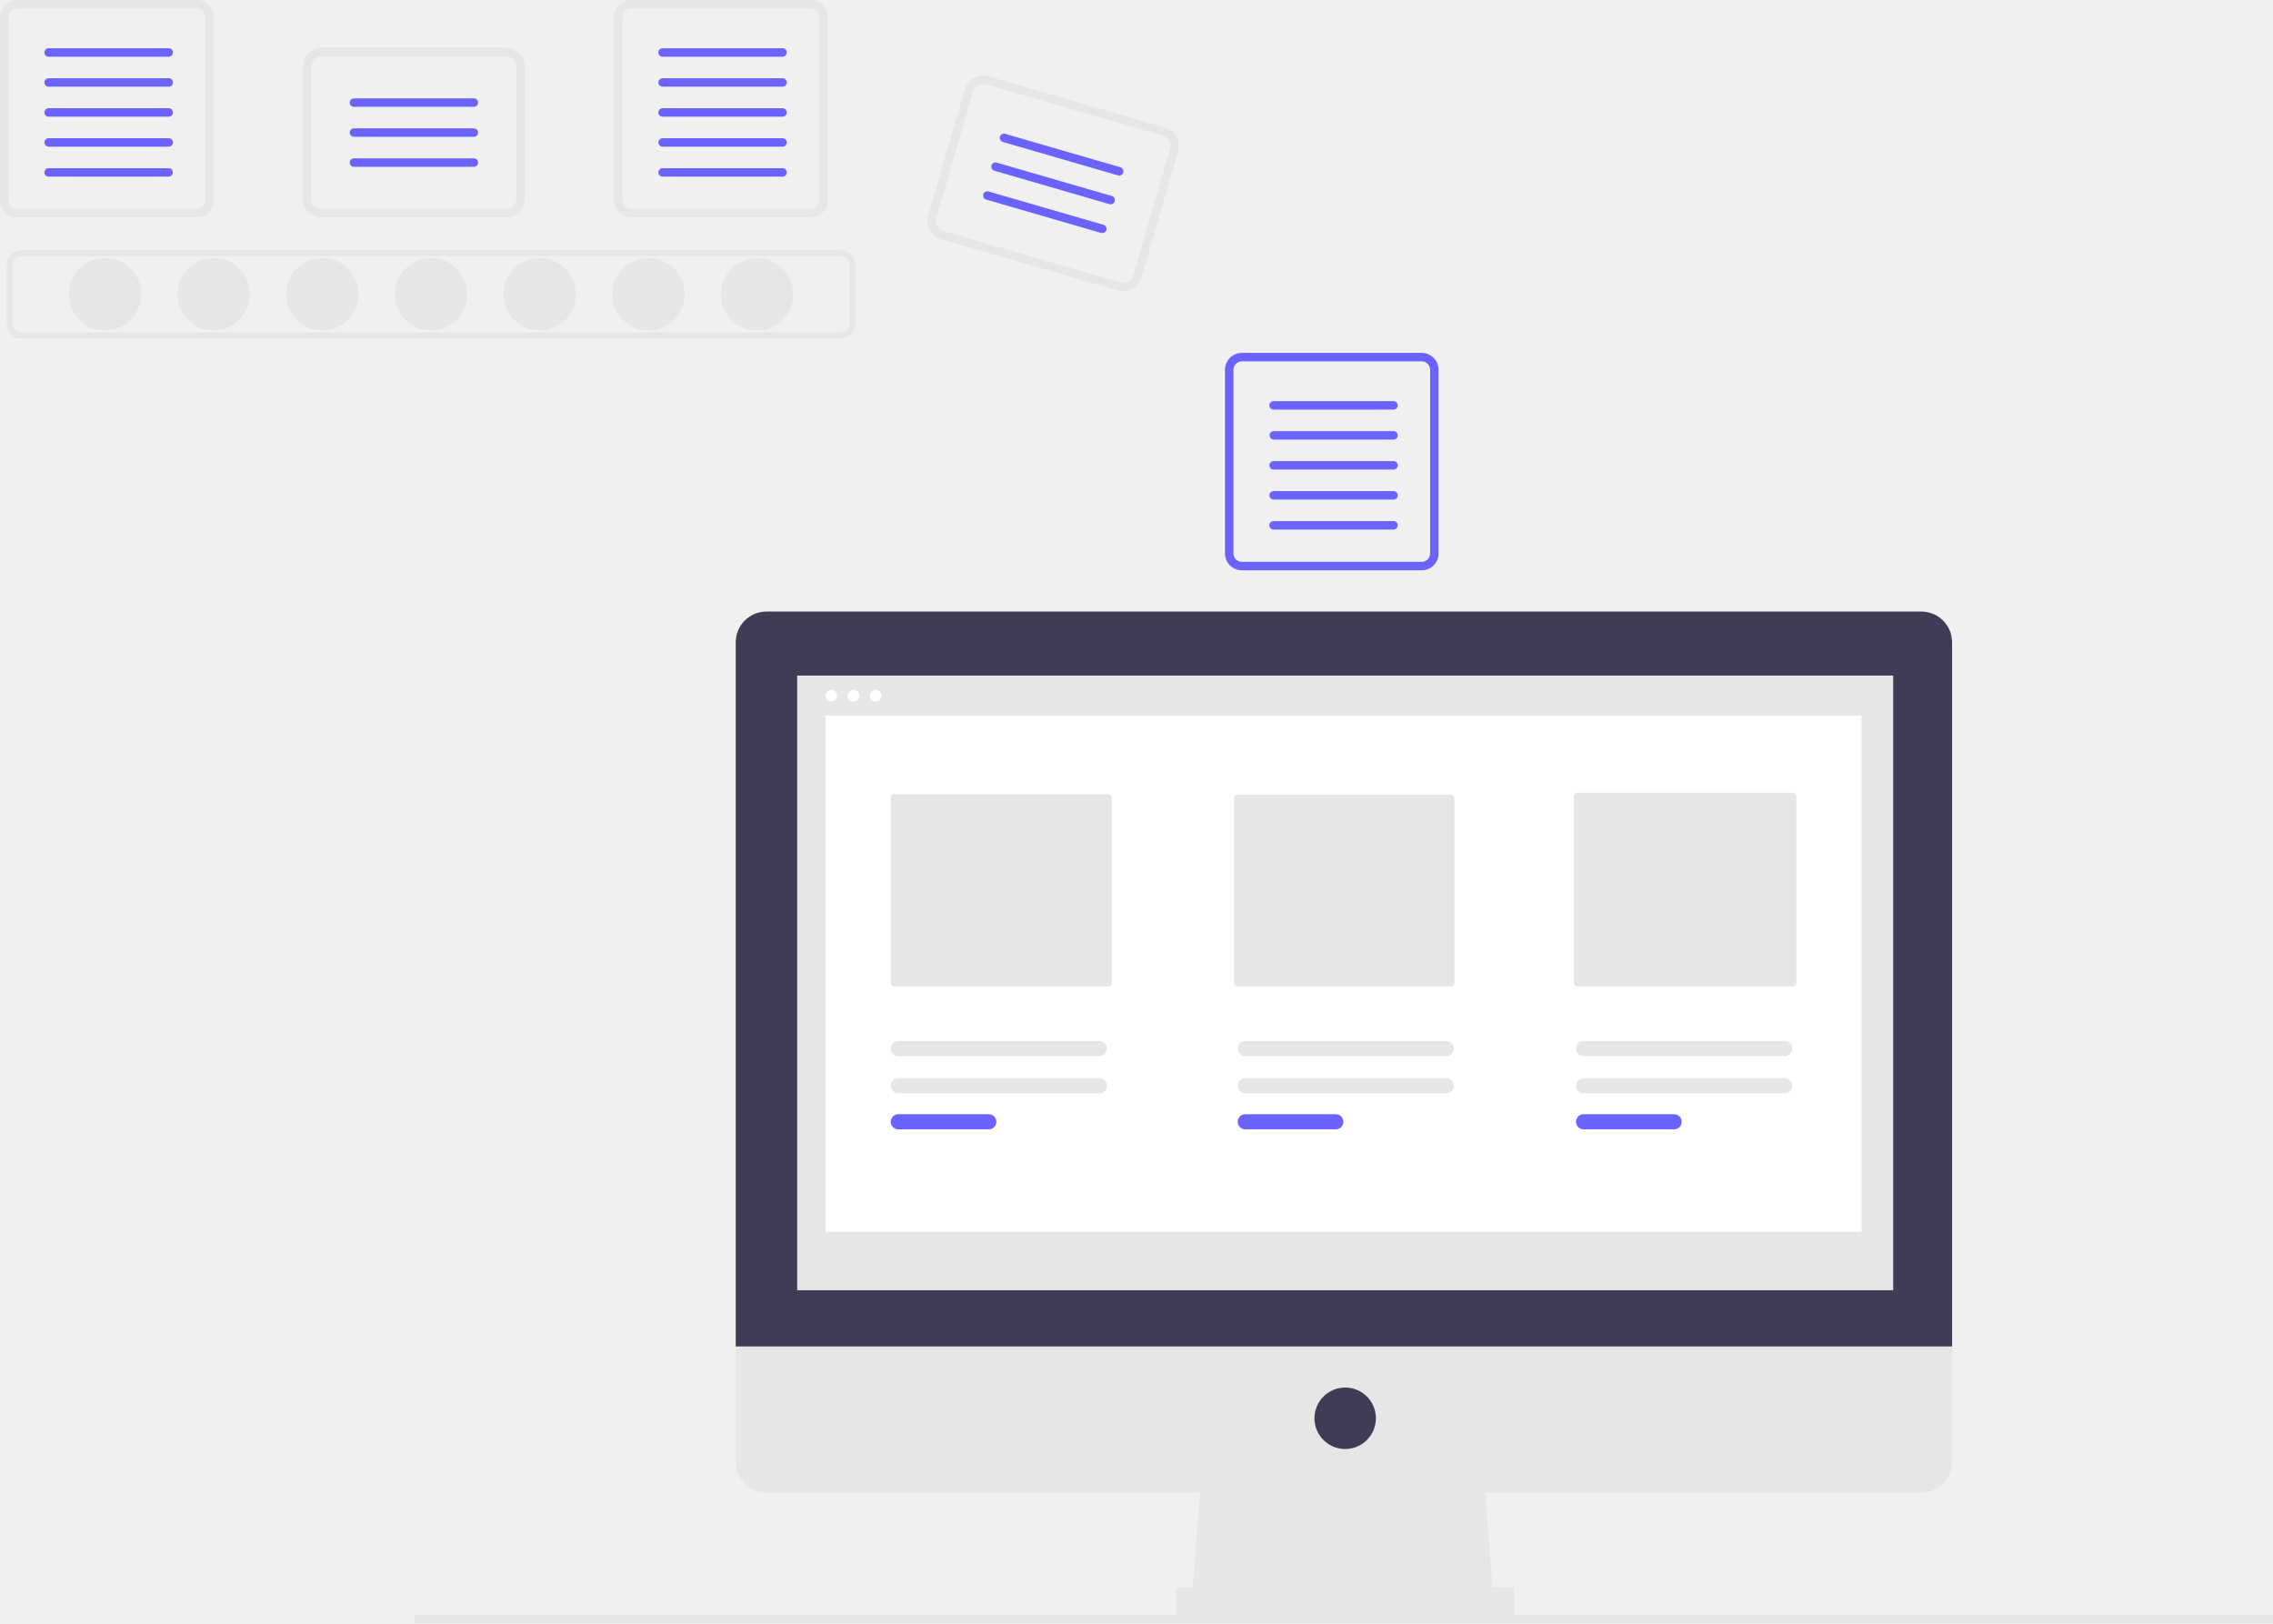
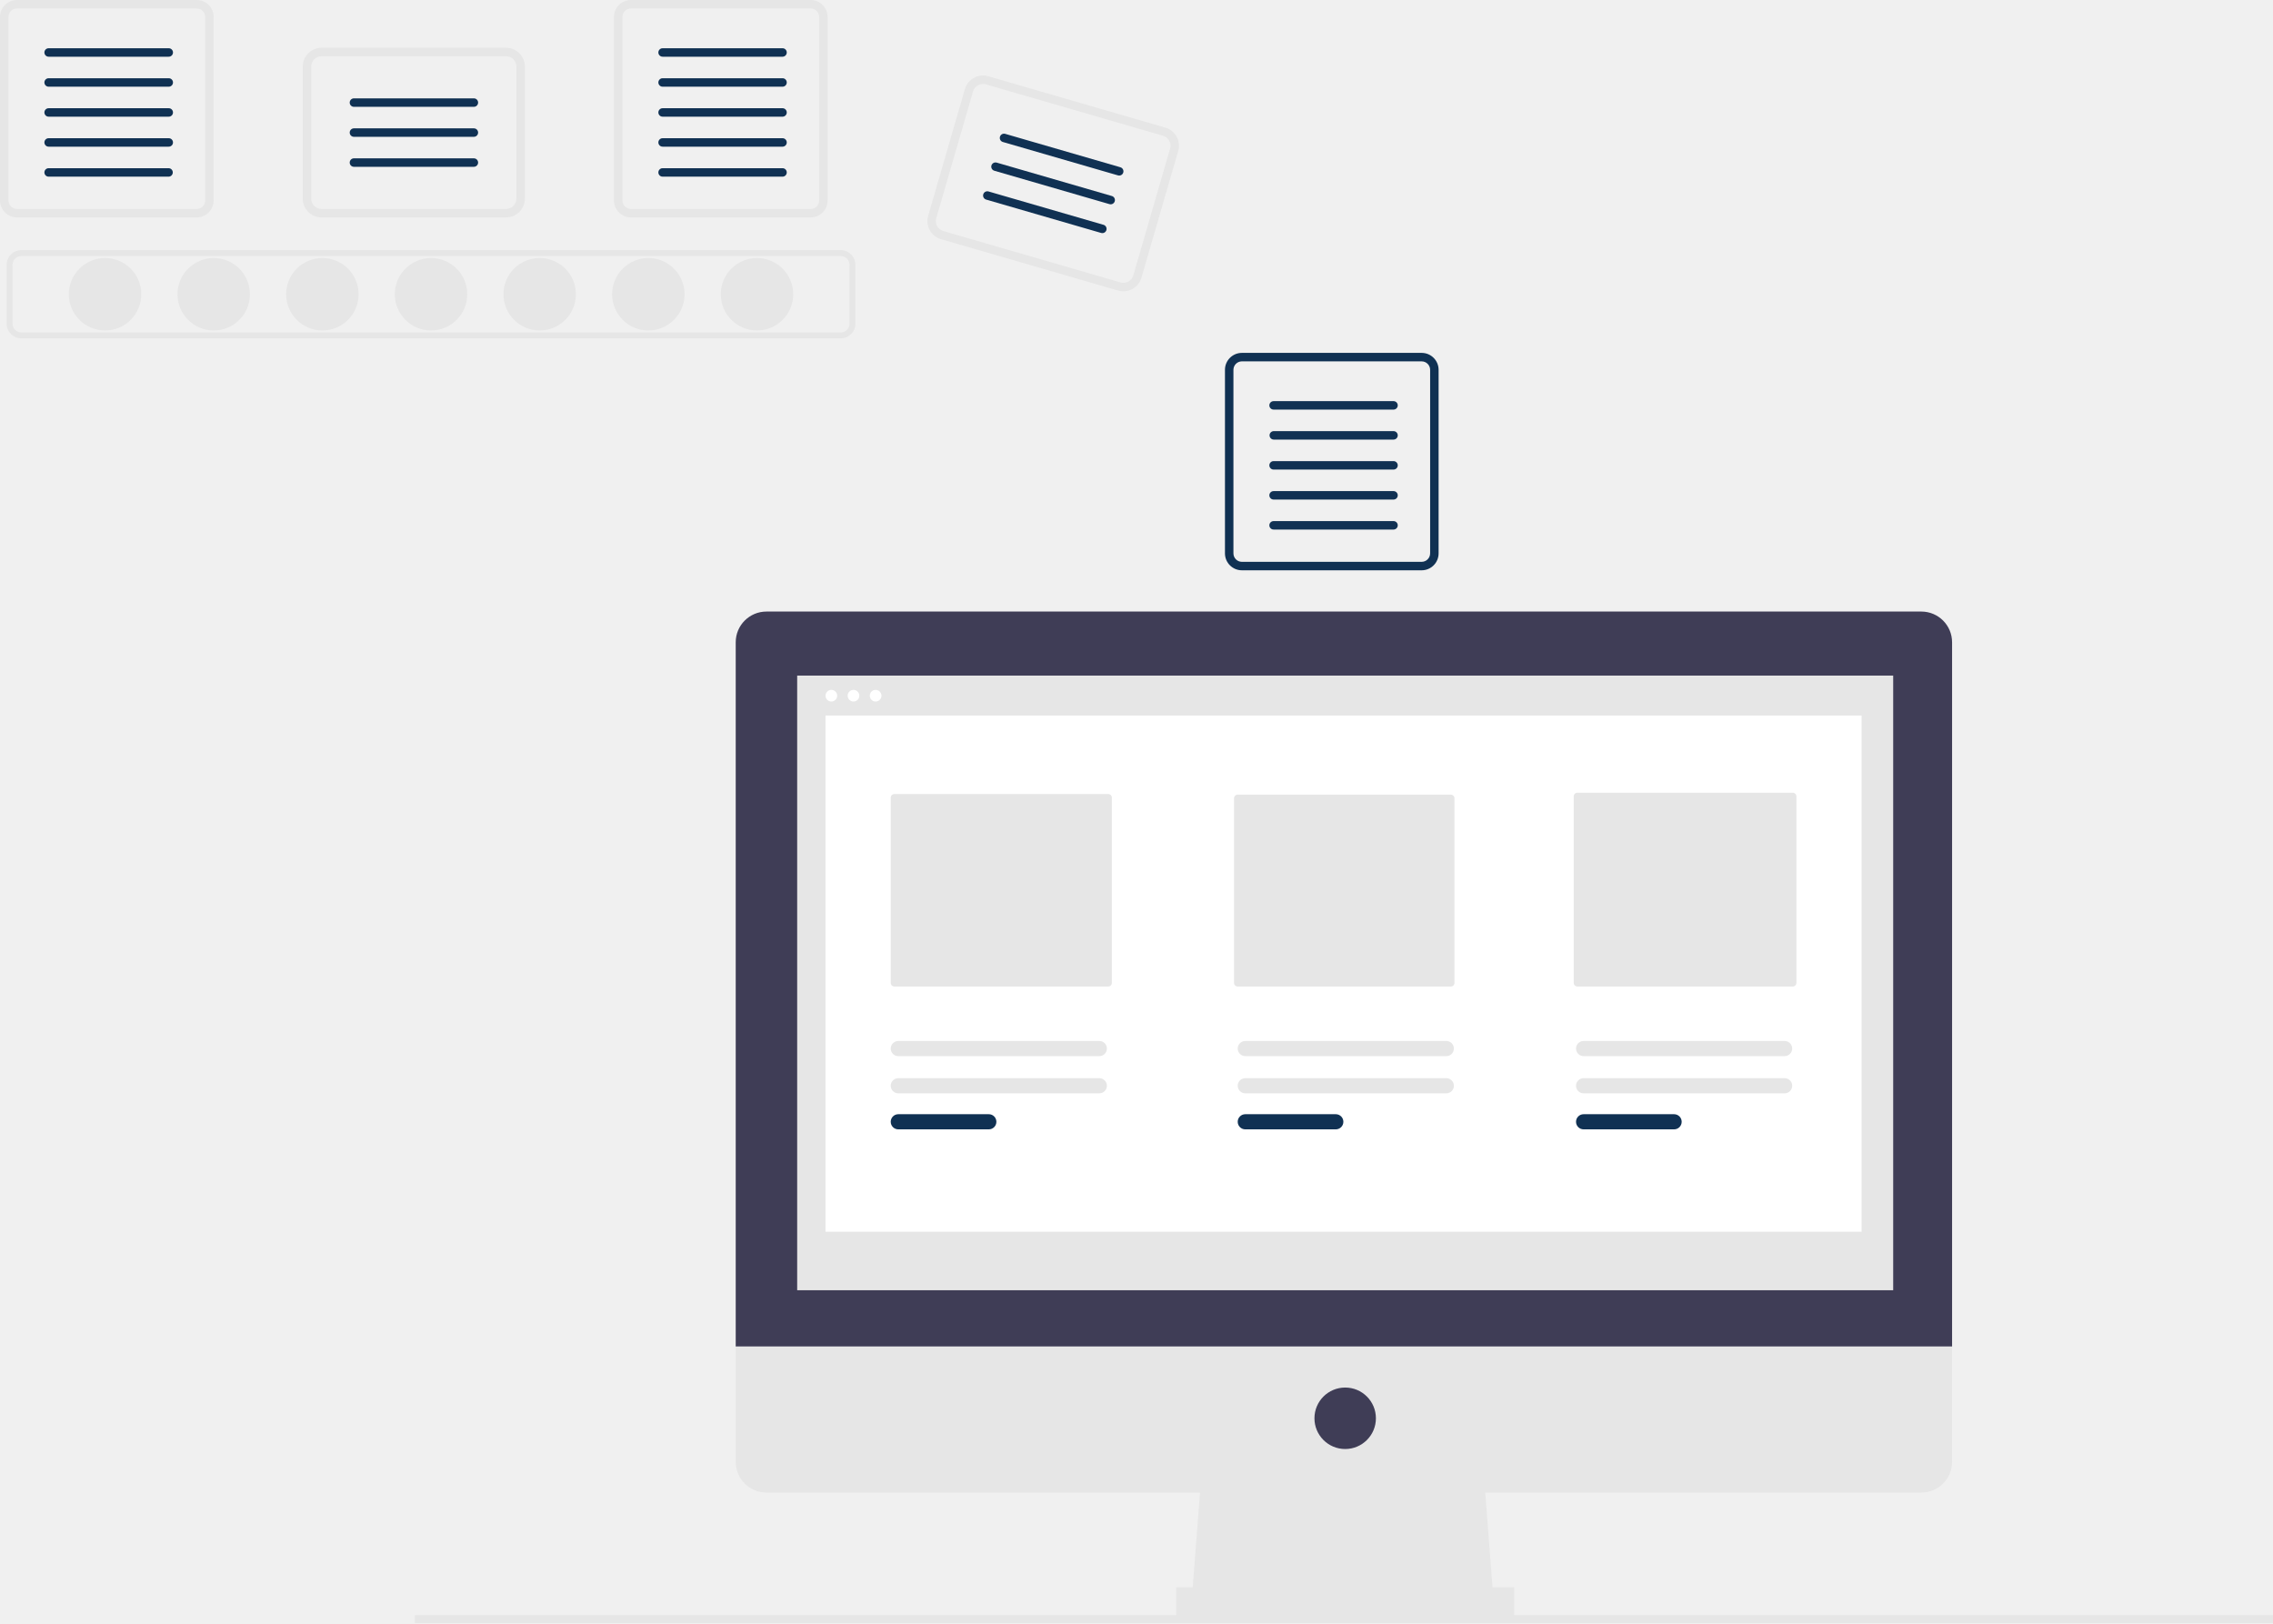
<svg xmlns="http://www.w3.org/2000/svg" id="e4fde902-34f0-42ac-83bb-70aac2088463" data-name="Layer 1" width="855.418" height="610.775" viewBox="0 0 855.418 610.775">
  <circle cx="39.536" cy="110.727" r="13.631" fill="#e6e6e6" />
  <circle cx="80.428" cy="110.727" r="13.631" fill="#e6e6e6" />
  <circle cx="121.319" cy="110.727" r="13.631" fill="#e6e6e6" />
  <circle cx="162.211" cy="110.727" r="13.631" fill="#e6e6e6" />
  <circle cx="203.103" cy="110.727" r="13.631" fill="#e6e6e6" />
  <circle cx="243.994" cy="110.727" r="13.631" fill="#e6e6e6" />
  <circle cx="284.886" cy="110.727" r="13.631" fill="#e6e6e6" />
  <path d="M488.674,271.938H180.329a5.553,5.553,0,0,1-5.547-5.547V244.287a5.553,5.553,0,0,1,5.547-5.547H488.674a5.553,5.553,0,0,1,5.547,5.547V266.391A5.553,5.553,0,0,1,488.674,271.938ZM180.329,240.959a3.332,3.332,0,0,0-3.328,3.328V266.391a3.332,3.332,0,0,0,3.328,3.328H488.674a3.332,3.332,0,0,0,3.328-3.328V244.287a3.332,3.332,0,0,0-3.328-3.328Z" transform="translate(-172.2908 -144.6123)" fill="#e6e6e6" />
  <path d="M246.317,147.799a3.191,3.191,0,0,1,3.187,3.187V220.049a3.191,3.191,0,0,1-3.187,3.187h-67.652a3.191,3.191,0,0,1-3.187-3.187V150.986a3.191,3.191,0,0,1,3.187-3.187h67.652m0-3.187h-67.652a6.374,6.374,0,0,0-6.374,6.374V220.049a6.374,6.374,0,0,0,6.374,6.374h67.652a6.374,6.374,0,0,0,6.374-6.374V150.986a6.374,6.374,0,0,0-6.374-6.374Z" transform="translate(-172.2908 -144.6123)" fill="#e6e6e6" />
-   <path d="M235.765,165.953H190.628a1.594,1.594,0,1,1,0-3.187h45.137a1.594,1.594,0,1,1,0,3.187Z" transform="translate(-172.2908 -144.6123)" fill="#6c63ff" />
-   <path d="M235.765,177.238H190.628a1.594,1.594,0,1,1,0-3.187h45.137a1.594,1.594,0,1,1,0,3.187Z" transform="translate(-172.2908 -144.6123)" fill="#6c63ff" />
-   <path d="M235.765,188.521H190.628a1.594,1.594,0,1,1,0-3.187h45.137a1.594,1.594,0,1,1,0,3.187Z" transform="translate(-172.2908 -144.6123)" fill="#6c63ff" />
-   <path d="M235.765,199.806H190.628a1.594,1.594,0,1,1,0-3.187h45.137a1.594,1.594,0,1,1,0,3.187Z" transform="translate(-172.2908 -144.6123)" fill="#6c63ff" />
-   <path d="M235.765,211.091H190.628a1.594,1.594,0,1,1,0-3.187h45.137a1.594,1.594,0,0,1,0,3.187Z" transform="translate(-172.2908 -144.6123)" fill="#6c63ff" />
+   <path d="M235.765,165.953H190.628a1.594,1.594,0,1,1,0-3.187h45.137a1.594,1.594,0,1,1,0,3.187Z" transform="translate(-172.2908 -144.6123)" fill="#103153" />
+   <path d="M235.765,177.238H190.628a1.594,1.594,0,1,1,0-3.187h45.137a1.594,1.594,0,1,1,0,3.187Z" transform="translate(-172.2908 -144.6123)" fill="#103153" />
+   <path d="M235.765,188.521H190.628a1.594,1.594,0,1,1,0-3.187h45.137a1.594,1.594,0,1,1,0,3.187Z" transform="translate(-172.2908 -144.6123)" fill="#103153" />
+   <path d="M235.765,199.806H190.628a1.594,1.594,0,1,1,0-3.187h45.137a1.594,1.594,0,1,1,0,3.187Z" transform="translate(-172.2908 -144.6123)" fill="#103153" />
+   <path d="M235.765,211.091H190.628a1.594,1.594,0,1,1,0-3.187h45.137a1.594,1.594,0,0,1,0,3.187Z" transform="translate(-172.2908 -144.6123)" fill="#103153" />
  <path d="M477.378,147.799a3.191,3.191,0,0,1,3.187,3.187V220.049a3.191,3.191,0,0,1-3.187,3.187h-67.652a3.191,3.191,0,0,1-3.187-3.187V150.986a3.191,3.191,0,0,1,3.187-3.187h67.652m0-3.187h-67.652a6.374,6.374,0,0,0-6.374,6.374V220.049a6.374,6.374,0,0,0,6.374,6.374h67.652a6.374,6.374,0,0,0,6.374-6.374V150.986a6.374,6.374,0,0,0-6.374-6.374Z" transform="translate(-172.2908 -144.6123)" fill="#e6e6e6" />
-   <path d="M466.826,165.953H421.689a1.594,1.594,0,1,1,0-3.187h45.137a1.594,1.594,0,0,1,0,3.187Z" transform="translate(-172.2908 -144.6123)" fill="#6c63ff" />
-   <path d="M466.826,177.238H421.689a1.594,1.594,0,1,1,0-3.187h45.137a1.594,1.594,0,0,1,0,3.187Z" transform="translate(-172.2908 -144.6123)" fill="#6c63ff" />
-   <path d="M466.826,188.521H421.689a1.594,1.594,0,1,1,0-3.187h45.137a1.594,1.594,0,0,1,0,3.187Z" transform="translate(-172.2908 -144.6123)" fill="#6c63ff" />
-   <path d="M466.826,199.806H421.689a1.594,1.594,0,1,1,0-3.187h45.137a1.594,1.594,0,0,1,0,3.187Z" transform="translate(-172.2908 -144.6123)" fill="#6c63ff" />
-   <path d="M466.826,211.091H421.689a1.594,1.594,0,1,1,0-3.187h45.137a1.594,1.594,0,0,1,0,3.187Z" transform="translate(-172.2908 -144.6123)" fill="#6c63ff" />
-   <path d="M707.317,280.591a3.191,3.191,0,0,1,3.187,3.187v69.063a3.191,3.191,0,0,1-3.187,3.187H639.665a3.191,3.191,0,0,1-3.187-3.187V283.778a3.191,3.191,0,0,1,3.187-3.187h67.652m0-3.187H639.665a6.374,6.374,0,0,0-6.374,6.374v69.063a6.374,6.374,0,0,0,6.374,6.374h67.652a6.374,6.374,0,0,0,6.374-6.374V283.778a6.374,6.374,0,0,0-6.374-6.374Z" transform="translate(-172.2908 -144.6123)" fill="#6c63ff" />
-   <path d="M696.765,298.744H651.628a1.594,1.594,0,1,1,0-3.187h45.137a1.594,1.594,0,0,1,0,3.187Z" transform="translate(-172.2908 -144.6123)" fill="#6c63ff" />
-   <path d="M696.765,310.029H651.628a1.594,1.594,0,0,1,0-3.187h45.137a1.594,1.594,0,0,1,0,3.187Z" transform="translate(-172.2908 -144.6123)" fill="#6c63ff" />
-   <path d="M696.765,321.313H651.628a1.594,1.594,0,1,1,0-3.187h45.137a1.594,1.594,0,0,1,0,3.187Z" transform="translate(-172.2908 -144.6123)" fill="#6c63ff" />
-   <path d="M696.765,332.597H651.628a1.594,1.594,0,1,1,0-3.187h45.137a1.594,1.594,0,0,1,0,3.187Z" transform="translate(-172.2908 -144.6123)" fill="#6c63ff" />
-   <path d="M696.765,343.882H651.628a1.594,1.594,0,1,1,0-3.187h45.137a1.594,1.594,0,0,1,0,3.187Z" transform="translate(-172.2908 -144.6123)" fill="#6c63ff" />
+   <path d="M466.826,165.953H421.689a1.594,1.594,0,1,1,0-3.187h45.137a1.594,1.594,0,0,1,0,3.187Z" transform="translate(-172.2908 -144.6123)" fill="#103153" />
+   <path d="M466.826,177.238H421.689a1.594,1.594,0,1,1,0-3.187h45.137a1.594,1.594,0,0,1,0,3.187Z" transform="translate(-172.2908 -144.6123)" fill="#103153" />
+   <path d="M466.826,188.521H421.689a1.594,1.594,0,1,1,0-3.187h45.137a1.594,1.594,0,0,1,0,3.187Z" transform="translate(-172.2908 -144.6123)" fill="#103153" />
+   <path d="M466.826,199.806H421.689a1.594,1.594,0,1,1,0-3.187h45.137a1.594,1.594,0,0,1,0,3.187Z" transform="translate(-172.2908 -144.6123)" fill="#103153" />
+   <path d="M466.826,211.091H421.689a1.594,1.594,0,1,1,0-3.187h45.137a1.594,1.594,0,0,1,0,3.187Z" transform="translate(-172.2908 -144.6123)" fill="#103153" />
+   <path d="M707.317,280.591a3.191,3.191,0,0,1,3.187,3.187v69.063a3.191,3.191,0,0,1-3.187,3.187H639.665a3.191,3.191,0,0,1-3.187-3.187V283.778a3.191,3.191,0,0,1,3.187-3.187h67.652m0-3.187H639.665a6.374,6.374,0,0,0-6.374,6.374v69.063a6.374,6.374,0,0,0,6.374,6.374h67.652a6.374,6.374,0,0,0,6.374-6.374V283.778a6.374,6.374,0,0,0-6.374-6.374Z" transform="translate(-172.2908 -144.6123)" fill="#103153" />
+   <path d="M696.765,298.744H651.628a1.594,1.594,0,1,1,0-3.187h45.137a1.594,1.594,0,0,1,0,3.187Z" transform="translate(-172.2908 -144.6123)" fill="#103153" />
+   <path d="M696.765,310.029H651.628a1.594,1.594,0,0,1,0-3.187h45.137a1.594,1.594,0,0,1,0,3.187Z" transform="translate(-172.2908 -144.6123)" fill="#103153" />
+   <path d="M696.765,321.313H651.628a1.594,1.594,0,1,1,0-3.187h45.137a1.594,1.594,0,0,1,0,3.187Z" transform="translate(-172.2908 -144.6123)" fill="#103153" />
+   <path d="M696.765,332.597H651.628a1.594,1.594,0,1,1,0-3.187h45.137a1.594,1.594,0,0,1,0,3.187Z" transform="translate(-172.2908 -144.6123)" fill="#103153" />
+   <path d="M696.765,343.882H651.628a1.594,1.594,0,1,1,0-3.187h45.137a1.594,1.594,0,0,1,0,3.187Z" transform="translate(-172.2908 -144.6123)" fill="#103153" />
  <path d="M362.733,226.423H293.309a7.09,7.09,0,0,1-7.081-7.081V169.665a7.09,7.09,0,0,1,7.081-7.082h69.423a7.09,7.09,0,0,1,7.082,7.082V219.342A7.09,7.09,0,0,1,362.733,226.423ZM293.309,165.77a3.899,3.899,0,0,0-3.894,3.895V219.342a3.899,3.899,0,0,0,3.894,3.894h69.423a3.899,3.899,0,0,0,3.895-3.894V169.665a3.9,3.9,0,0,0-3.895-3.895Z" transform="translate(-172.2908 -144.6123)" fill="#e6e6e6" />
-   <path d="M350.59,184.812H305.453a1.594,1.594,0,0,1,0-3.187H350.59a1.594,1.594,0,1,1,0,3.187Z" transform="translate(-172.2908 -144.6123)" fill="#6c63ff" />
-   <path d="M350.59,196.097H305.453a1.594,1.594,0,0,1,0-3.187H350.59a1.594,1.594,0,1,1,0,3.187Z" transform="translate(-172.2908 -144.6123)" fill="#6c63ff" />
-   <path d="M350.59,207.381H305.453a1.594,1.594,0,0,1,0-3.187H350.59a1.594,1.594,0,1,1,0,3.187Z" transform="translate(-172.2908 -144.6123)" fill="#6c63ff" />
+   <path d="M350.59,184.812H305.453a1.594,1.594,0,0,1,0-3.187H350.59a1.594,1.594,0,1,1,0,3.187Z" transform="translate(-172.2908 -144.6123)" fill="#103153" />
+   <path d="M350.59,196.097H305.453a1.594,1.594,0,0,1,0-3.187H350.59a1.594,1.594,0,1,1,0,3.187Z" transform="translate(-172.2908 -144.6123)" fill="#103153" />
+   <path d="M350.59,207.381H305.453a1.594,1.594,0,0,1,0-3.187H350.59a1.594,1.594,0,1,1,0,3.187Z" transform="translate(-172.2908 -144.6123)" fill="#103153" />
  <path d="M593.091,253.95,526.415,234.614a7.09,7.09,0,0,1-4.829-8.774l13.836-47.711a7.09,7.09,0,0,1,8.774-4.83l66.676,19.336a7.09,7.09,0,0,1,4.829,8.774l-13.836,47.711A7.09,7.09,0,0,1,593.091,253.95Zm-49.783-77.589a3.899,3.899,0,0,0-4.825,2.656L524.647,226.728a3.899,3.899,0,0,0,2.656,4.825l66.676,19.336a3.899,3.899,0,0,0,4.826-2.655l13.836-47.711a3.9,3.9,0,0,0-2.656-4.826Z" transform="translate(-172.2908 -144.6123)" fill="#e6e6e6" />
-   <path d="M593.018,210.604l-43.351-12.572a1.594,1.594,0,0,1,.888-3.061L593.906,207.543a1.594,1.594,0,1,1-.888,3.061Z" transform="translate(-172.2908 -144.6123)" fill="#6c63ff" />
-   <path d="M589.875,221.442,546.524,208.87a1.594,1.594,0,1,1,.888-3.061L590.763,218.381a1.594,1.594,0,0,1-.888,3.061Z" transform="translate(-172.2908 -144.6123)" fill="#6c63ff" />
-   <path d="M586.732,232.28l-43.351-12.572a1.594,1.594,0,0,1,.888-3.061l43.351,12.572a1.594,1.594,0,0,1-.888,3.061Z" transform="translate(-172.2908 -144.6123)" fill="#6c63ff" />
+   <path d="M593.018,210.604l-43.351-12.572a1.594,1.594,0,0,1,.888-3.061L593.906,207.543a1.594,1.594,0,1,1-.888,3.061Z" transform="translate(-172.2908 -144.6123)" fill="#103153" />
+   <path d="M589.875,221.442,546.524,208.87a1.594,1.594,0,1,1,.888-3.061L590.763,218.381a1.594,1.594,0,0,1-.888,3.061Z" transform="translate(-172.2908 -144.6123)" fill="#103153" />
+   <path d="M586.732,232.28l-43.351-12.572a1.594,1.594,0,0,1,.888-3.061l43.351,12.572a1.594,1.594,0,0,1-.888,3.061Z" transform="translate(-172.2908 -144.6123)" fill="#103153" />
  <rect x="156.106" y="607.775" width="699.312" height="3" fill="#e6e6e6" />
  <polygon points="562.14 603.085 448.421 603.085 452.276 552.973 558.285 552.973 562.14 603.085" fill="#e6e6e6" />
  <rect x="442.639" y="597.303" width="127.21" height="11.565" fill="#e6e6e6" />
  <path d="M895.371,374.74H460.735a11.565,11.565,0,0,0-11.565,11.565h0V651.327H906.935V386.305a11.565,11.565,0,0,0-11.565-11.565Z" transform="translate(-172.2908 -144.6123)" fill="#3f3d56" />
  <path d="M449.171,651.327v43.367a11.565,11.565,0,0,0,11.565,11.565H895.371a11.565,11.565,0,0,0,11.565-11.565h0V651.327Z" transform="translate(-172.2908 -144.6123)" fill="#e6e6e6" />
  <rect x="300.009" y="254.221" width="412.47" height="231.292" fill="#e6e6e6" />
  <circle cx="506.244" cy="533.698" r="11.565" fill="#3f3d56" />
  <circle cx="312.87" cy="261.795" r="2.195" fill="#fff" />
  <circle cx="321.2" cy="261.795" r="2.195" fill="#fff" />
  <circle cx="329.531" cy="261.795" r="2.195" fill="#fff" />
  <rect x="310.675" y="269.253" width="389.916" height="194.247" fill="#fff" />
  <path d="M508.885,443.411a1.38,1.38,0,0,0-1.378,1.378v69.676a1.38,1.38,0,0,0,1.378,1.378H589.349a1.38,1.38,0,0,0,1.378-1.378V444.79a1.38,1.38,0,0,0-1.378-1.378Z" transform="translate(-172.2908 -144.6123)" fill="#e6e6e6" />
  <path d="M638.081,443.635a1.38,1.38,0,0,0-1.379,1.378v69.452a1.38,1.38,0,0,0,1.379,1.378h80.208a1.38,1.38,0,0,0,1.378-1.378V445.014a1.38,1.38,0,0,0-1.378-1.378Z" transform="translate(-172.2908 -144.6123)" fill="#e6e6e6" />
  <path d="M765.922,442.907a1.38,1.38,0,0,0-1.378,1.378v70.18a1.38,1.38,0,0,0,1.378,1.378h81.042a1.38,1.38,0,0,0,1.378-1.378V444.286a1.38,1.38,0,0,0-1.378-1.378Z" transform="translate(-172.2908 -144.6123)" fill="#e6e6e6" />
  <path d="M510.356,550.333a2.85,2.85,0,0,0,0,5.7h75.652a2.85,2.85,0,0,0,0-5.7Z" transform="translate(-172.2908 -144.6123)" fill="#e6e6e6" />
-   <path d="M510.356,563.889a2.85,2.85,0,0,0,0,5.7h34.062a2.85,2.85,0,0,0,0-5.7Z" transform="translate(-172.2908 -144.6123)" fill="#6c63ff" />
+   <path d="M510.356,563.889a2.85,2.85,0,0,0,0,5.7h34.062a2.85,2.85,0,0,0,0-5.7Z" transform="translate(-172.2908 -144.6123)" fill="#103153" />
  <path d="M640.94,550.333a2.85,2.85,0,0,0,0,5.7h75.652a2.85,2.85,0,0,0,0-5.7Z" transform="translate(-172.2908 -144.6123)" fill="#e6e6e6" />
-   <path d="M640.94,563.889a2.85,2.85,0,0,0,0,5.7h34.062a2.85,2.85,0,0,0,0-5.7Z" transform="translate(-172.2908 -144.6123)" fill="#6c63ff" />
+   <path d="M640.94,563.889a2.85,2.85,0,0,0,0,5.7h34.062a2.85,2.85,0,0,0,0-5.7Z" transform="translate(-172.2908 -144.6123)" fill="#103153" />
  <path d="M768.26,550.333a2.85,2.85,0,0,0,0,5.7h75.652a2.85,2.85,0,0,0,0-5.7Z" transform="translate(-172.2908 -144.6123)" fill="#e6e6e6" />
  <path d="M510.356,536.333a2.85,2.85,0,0,0,0,5.7h75.652a2.85,2.85,0,0,0,0-5.7Z" transform="translate(-172.2908 -144.6123)" fill="#e6e6e6" />
  <path d="M640.94,536.333a2.85,2.85,0,0,0,0,5.7h75.652a2.85,2.85,0,0,0,0-5.7Z" transform="translate(-172.2908 -144.6123)" fill="#e6e6e6" />
  <path d="M768.26,536.333a2.85,2.85,0,0,0,0,5.7h75.652a2.85,2.85,0,0,0,0-5.7Z" transform="translate(-172.2908 -144.6123)" fill="#e6e6e6" />
-   <path d="M768.26,563.889a2.85,2.85,0,0,0,0,5.7H802.322a2.85,2.85,0,0,0,0-5.7Z" transform="translate(-172.2908 -144.6123)" fill="#6c63ff" />
+   <path d="M768.26,563.889a2.85,2.85,0,0,0,0,5.7H802.322a2.85,2.85,0,0,0,0-5.7Z" transform="translate(-172.2908 -144.6123)" fill="#103153" />
</svg>
